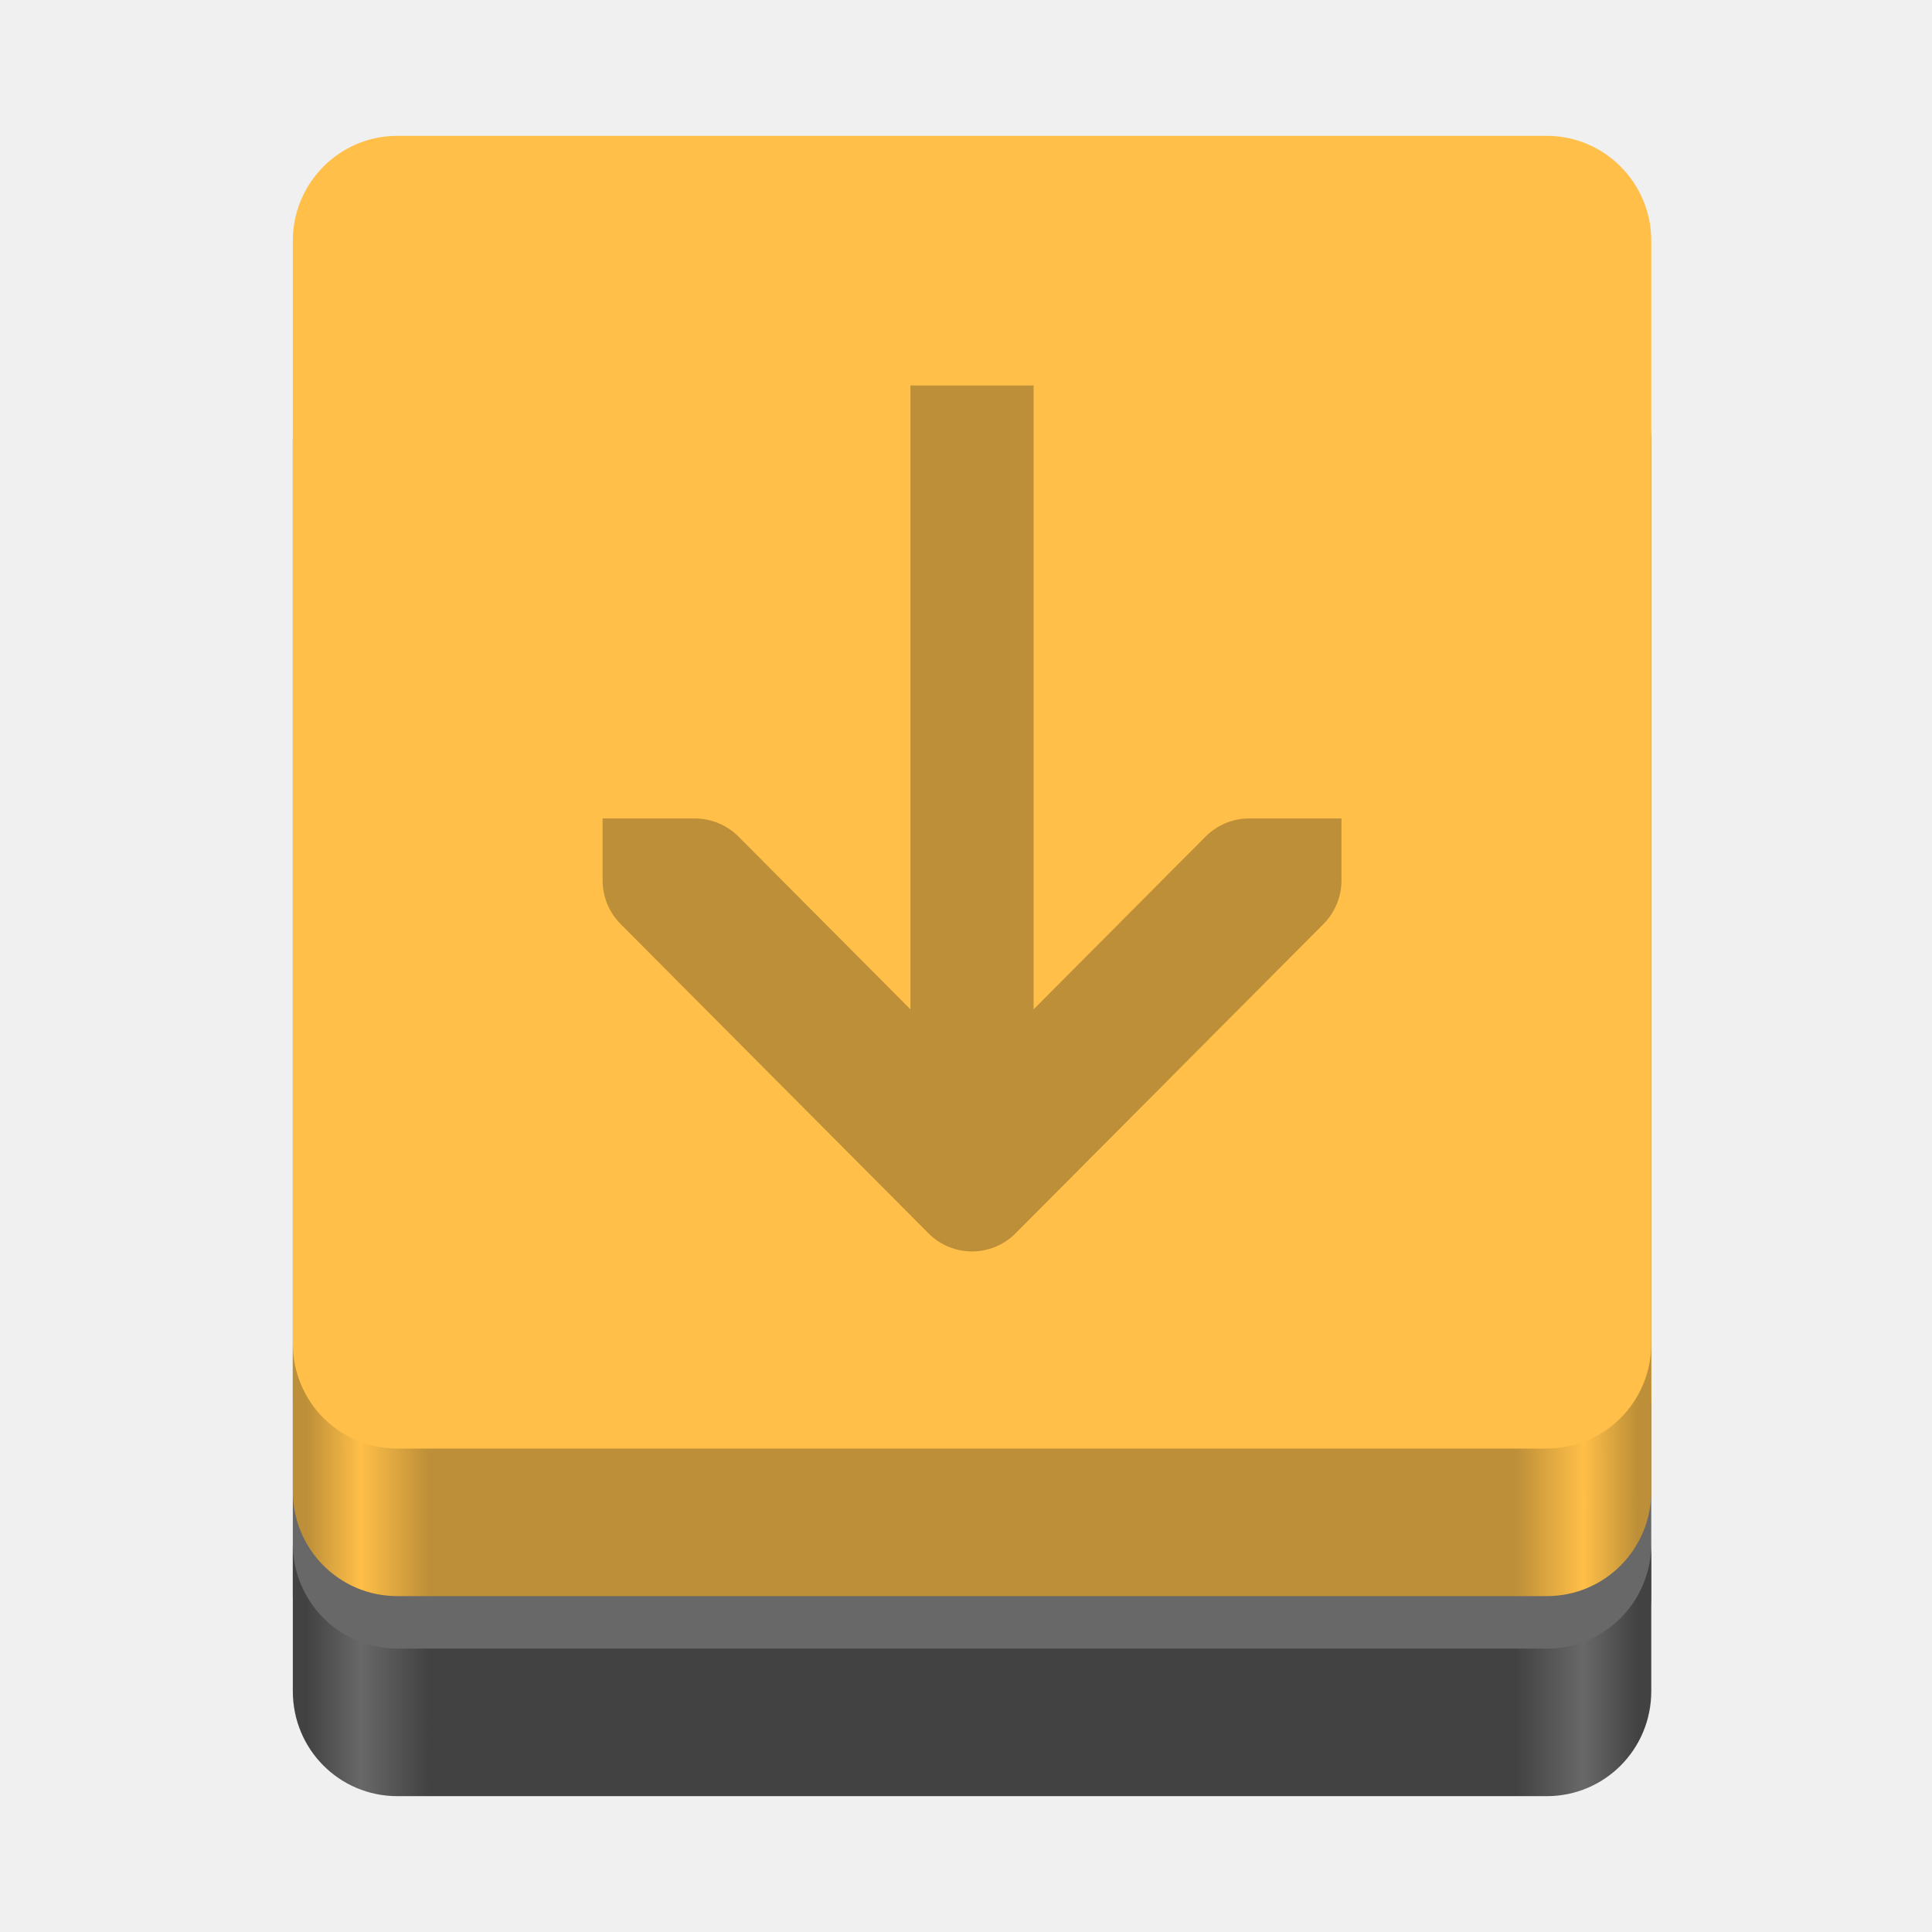
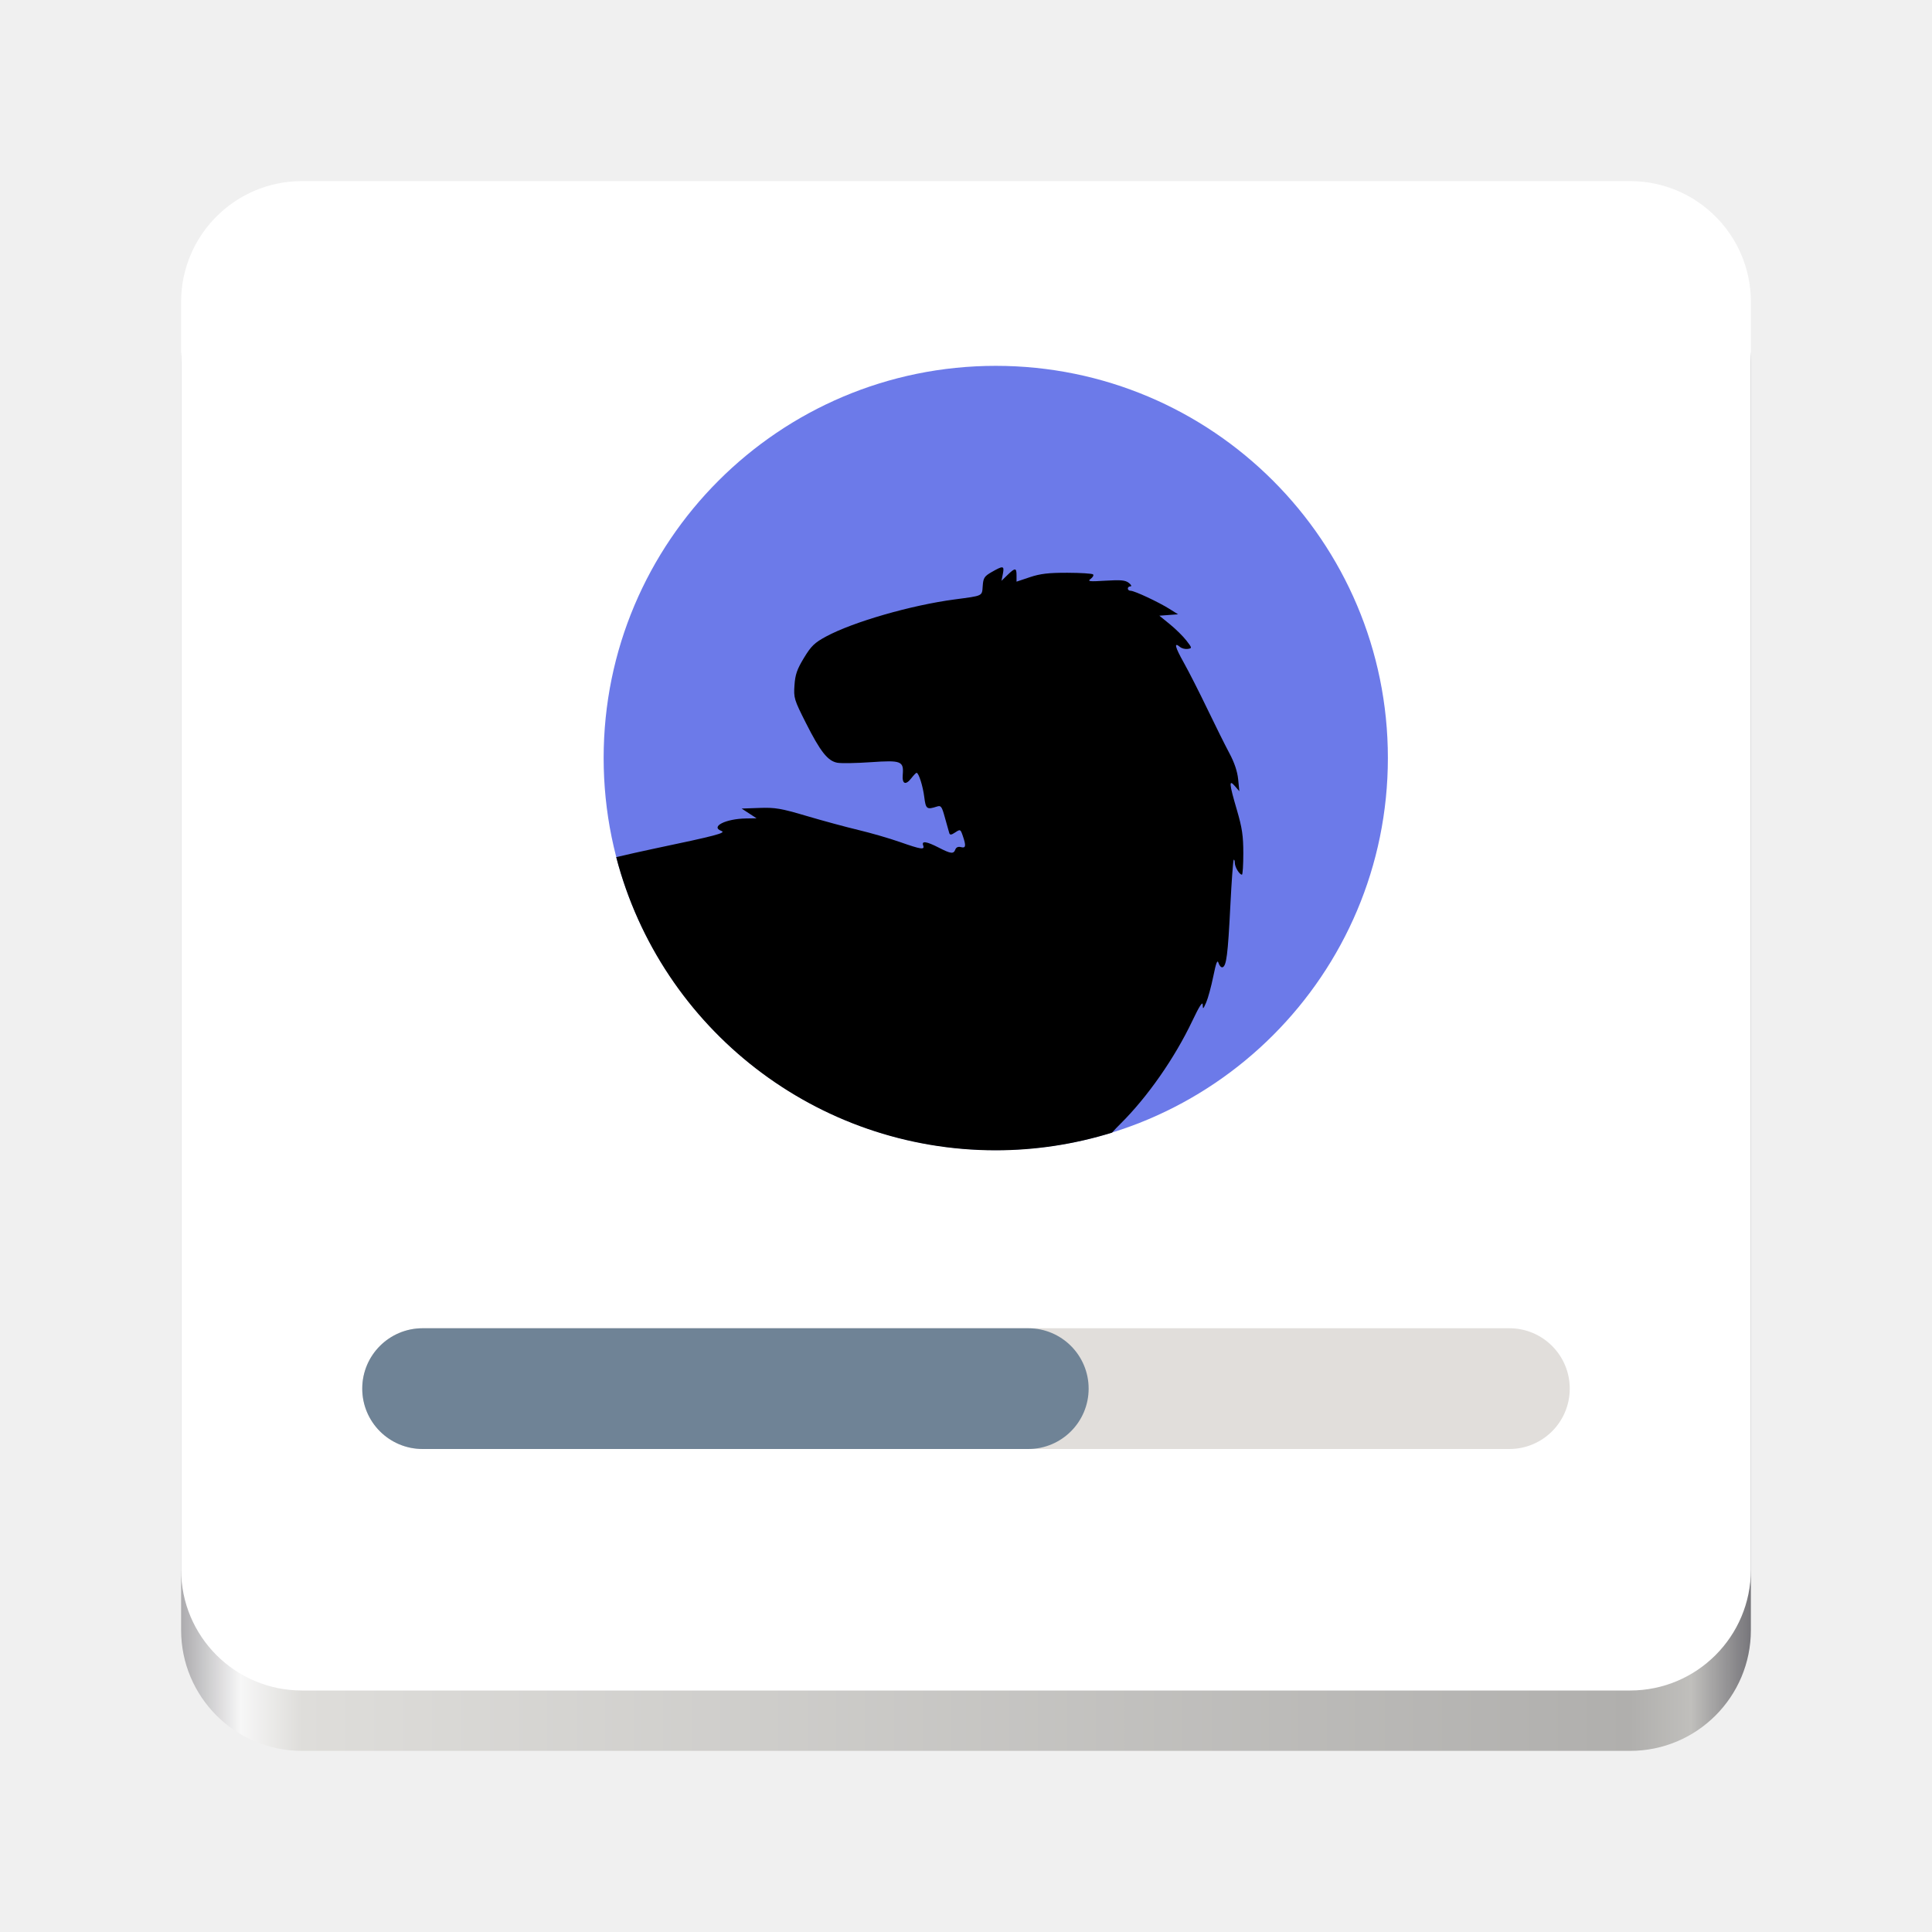
- <svg xmlns="http://www.w3.org/2000/svg" width="128" height="128" viewBox="0 0 128 128" fill="none" version="1.1" id="svg44">
-   <g id="g889">
-     <path d="m 26.323,22.253 h 76.155 c 3.823,0 6.923,3.114 6.923,6.955 v 76.539 c 0,3.841 -3.099,6.954 -6.923,6.954 H 26.323 c -3.823,0 -6.923,-3.114 -6.923,-6.954 V 29.208 c 0,-3.841 3.1,-6.955 6.923,-6.955 z" fill="#686868" id="path2" style="stroke-width:0.993" />
-     <path d="m 19.4,102.27 v 9.776 C 19.4,115.899 22.486,119 26.323,119 h 76.155 c 3.836,0 6.923,-3.101 6.923,-6.954 v -9.776 c 0,3.853 -3.087,6.954 -6.923,6.954 H 26.323 c -3.837,0 -6.923,-3.101 -6.923,-6.954 z" fill="url(#paint0_linear_1_47)" id="path4" style="fill:url(#paint0_linear_1_47);stroke-width:0.993" />
-     <path d="m 26.323,9 h 76.155 c 3.823,0 6.923,3.114 6.923,6.955 v 76.539 c 0,3.84 -3.099,6.955 -6.923,6.955 H 26.323 C 22.5,99.448 19.4,96.334 19.4,92.494 V 15.955 C 19.4,12.114 22.5,9 26.323,9 Z" fill="#ffbf48" id="path6" style="stroke-width:0.993" />
-     <path d="m 19.4,89.016 v 9.776 c 0,3.854 3.086,6.955 6.923,6.955 h 76.155 c 3.836,0 6.923,-3.101 6.923,-6.955 v -9.776 c 0,3.854 -3.087,6.955 -6.923,6.955 H 26.323 c -3.837,0 -6.923,-3.1 -6.923,-6.955 z" fill="url(#paint1_linear_1_47)" id="path8" style="fill:url(#paint1_linear_1_47);stroke-width:0.993" />
-     <path d="M 60.32,25.537 V 66.872 L 48.926,55.425 C 48.161,54.657 47.124,54.225 46.042,54.225 h -6.119 v 4.098 c 2.98e-4,1.087 0.43,2.129 1.195,2.897 l 20.398,20.491 c 1.593,1.6 4.175,1.6 5.768,0 l 20.398,-20.491 c 0.765,-0.768 1.195,-1.81 1.195,-2.897 0,-0.022 0,-0.044 0,-0.066 v -4.033 h -6.119 c -1.082,2.99e-4 -2.119,0.432 -2.884,1.201 L 68.479,66.872 V 25.537 Z" fill="#bd8f38" id="path10" style="stroke-width:0.993" />
-   </g>
-   <defs id="defs42">
-     <linearGradient id="paint0_linear_1_47" x1="19" y1="110.599" x2="109.799" y2="110.599" gradientUnits="userSpaceOnUse" gradientTransform="matrix(0.9912003,0,0,0.9957237,0.5671935,0.5088763)">
-       <stop offset="0.01" stop-color="#424242" id="stop12" />
-       <stop offset="0.05" stop-color="#686868" id="stop14" />
-       <stop offset="0.1" stop-color="#424242" id="stop16" />
-       <stop offset="0.5" stop-color="#424242" id="stop18" />
-       <stop offset="0.9" stop-color="#424242" id="stop20" />
-       <stop offset="0.95" stop-color="#686868" id="stop22" />
-       <stop offset="0.99" stop-color="#424242" id="stop24" />
-     </linearGradient>
-     <linearGradient id="paint1_linear_1_47" x1="19" y1="97.289" x2="109.799" y2="97.289" gradientUnits="userSpaceOnUse" gradientTransform="matrix(0.9912003,0,0,0.9957237,0.5671935,0.5088763)">
-       <stop offset="0.01" stop-color="#BD8F38" id="stop27" />
-       <stop offset="0.05" stop-color="#FFBF48" id="stop29" />
-       <stop offset="0.1" stop-color="#BD8F38" id="stop31" />
-       <stop offset="0.5" stop-color="#BD8F38" id="stop33" />
-       <stop offset="0.9" stop-color="#BD8F38" id="stop35" />
-       <stop offset="0.95" stop-color="#FFBF48" id="stop37" />
-       <stop offset="0.99" stop-color="#BD8F38" id="stop39" />
+ <svg xmlns="http://www.w3.org/2000/svg" xmlns:xlink="http://www.w3.org/1999/xlink" width="128" height="128" version="1.0" id="svg38">
+   <defs id="defs16">
+     <linearGradient xlink:href="#a" id="b" gradientUnits="userSpaceOnUse" gradientTransform="matrix(.23214 0 0 .32895 -8.567 435.827)" x1="88.596" y1="-449.394" x2="536.596" y2="-449.394" />
+     <linearGradient id="a">
+       <stop offset="0" stop-color="#acabae" id="stop3" />
+       <stop offset=".038" stop-color="#f7f7f7" id="stop5" />
+       <stop offset=".077" stop-color="#deddda" id="stop7" />
+       <stop offset=".923" stop-color="#b0afad" id="stop9" />
+       <stop offset=".962" stop-color="#c0bfbc" id="stop11" />
+       <stop offset="1" stop-color="#77767b" id="stop13" />
    </linearGradient>
  </defs>
+   <g transform="translate(0 -172)" id="g36">
+     <rect ry="8" rx="8" y="188" x="12" height="100" width="104" style="marker:none" fill="url(#b)" id="rect18" />
+     <rect style="marker:none" width="104" height="100" x="12" y="184" rx="8" ry="8" fill="#fff" id="rect20" />
+     <g transform="translate(-104 -365.5)" color="#000" id="g26">
+       <rect ry="4" rx="4" y="625.5" x="128" height="8" width="80" style="marker:none" overflow="visible" fill="#e1dedb" id="rect22" />
+       <rect ry="4" rx="4" y="625.5" x="128" height="8" width="48.125" style="marker:none;fill:#6f8396;fill-opacity:1" overflow="visible" fill="#3584e4" id="rect24" />
+     </g>
+     <g id="g1" transform="matrix(0.2045585,0,0,0.2045585,42.03858,178.646)" style="display:inline">
+       <path d="M 244,213 A 127,127 0 0 1 117,340 127,127 0 0 1 -10,213 127,127 0 0 1 117,86 127,127 0 0 1 244,213" style="fill:#6c7ae9;fill-rule:evenodd;stroke-width:2.206" id="path1" />
+       <path d="m 119,151.266 c -0.525,-0.014 -1.525,0.492 -3.241,1.474 -2.464,1.41 -2.795,1.914 -2.984,4.547 -0.242,3.355 0.224,3.131 -9.143,4.375 -14.071,1.869 -32.889,7.3 -41.604,12.008 -3.727,2.014 -4.82,3.073 -7.164,6.94 -2.239,3.692 -2.821,5.378 -3.058,8.855 -0.28,4.1 -0.111,4.652 3.707,12.213 4.698,9.304 7.075,12.307 10.187,12.875 1.236,0.225 6.145,0.14 10.909,-0.19 9.803,-0.678 10.635,-0.347 10.263,4.09 -0.25,2.998 0.93,3.487 2.752,1.14 0.764,-0.982 1.54,-1.786 1.725,-1.786 0.69,0 2.05,4.28 2.498,7.867 0.482,3.862 0.819,4.12 4.039,3.08 1.386,-0.448 1.634,-0.116 2.646,3.578 0.615,2.24 1.245,4.48 1.403,4.977 0.223,0.702 0.654,0.657 1.953,-0.206 1.618,-1.073 1.69,-1.04 2.437,1.133 1.117,3.246 0.983,4.06 -0.605,3.639 -0.874,-0.232 -1.535,0.05 -1.807,0.768 -0.578,1.527 -1.422,1.43 -5.422,-0.625 -3.91,-2.01 -5.587,-2.244 -5.002,-0.7 0.571,1.508 -0.608,1.336 -7.543,-1.097 -3.37,-1.183 -9.422,-2.936 -13.449,-3.895 -4.027,-0.959 -11.578,-3.006 -16.781,-4.547 -8.27,-2.45 -10.188,-2.775 -15.244,-2.595 l -5.785,0.203 2.425,1.578 2.426,1.576 -3.465,0.057 c -6.579,0.107 -11.599,2.66 -7.931,4.035 1.68,0.63 -1.779,1.54 -21.864,5.756 a 604,604 0 0 0 -12.214,2.73 127,127 0 0 0 122.89,94.955 127,127 0 0 0 37.694,-5.723 68,68 0 0 1 2.742,-2.867 c 8.76,-8.688 17.532,-21.25 23.265,-33.314 2.26,-4.754 3.346,-6.452 3.372,-5.264 0.033,1.592 0.139,1.525 1.119,-0.703 0.594,-1.351 1.627,-5.14 2.297,-8.418 0.934,-4.578 1.334,-5.587 1.722,-4.348 0.278,0.888 0.86,1.494 1.293,1.348 1.253,-0.423 1.72,-4.102 2.51,-19.754 0.407,-8.073 0.897,-14.837 1.088,-15.031 0.191,-0.194 0.358,0.252 0.37,0.992 0.023,1.368 1.498,3.803 2.306,3.803 h 0.004 l 0.006,-0.002 0.006,-0.002 c 0.236,-0.142 0.427,-3.203 0.427,-6.924 0,-5.654 -0.381,-8.23 -2.078,-14.016 -2.53,-8.629 -2.648,-10.051 -0.642,-7.736 l 1.433,1.658 -0.38,-3.861 c -0.251,-2.531 -1.224,-5.43 -2.827,-8.422 -1.344,-2.51 -4.57,-8.984 -7.168,-14.389 -2.598,-5.405 -6.034,-12.16 -7.636,-15.011 -2.845,-5.064 -3.249,-6.761 -1.198,-5.037 0.56,0.47 1.685,0.753 2.498,0.627 1.448,-0.225 1.439,-0.282 -0.437,-2.711 -1.054,-1.365 -3.456,-3.734 -5.336,-5.264 l -3.418,-2.783 3.027,-0.225 3.03,-0.226 -2.772,-1.739 c -3.575,-2.243 -11.35,-5.88 -12.568,-5.88 -1.184,0 -1.26,-1.396 -0.078,-1.426 0.484,-0.013 0.254,-0.508 -0.52,-1.121 -1.113,-0.883 -2.596,-1.025 -7.527,-0.721 -5.29,0.326 -5.963,0.246 -4.852,-0.576 0.71,-0.526 1.067,-1.182 0.793,-1.46 -0.274,-0.277 -4.016,-0.516 -8.314,-0.529 -6.086,-0.018 -8.775,0.3 -12.147,1.428 l -4.33,1.45 v -2.032 c 0,-2.516 -0.444,-2.537 -2.918,-0.137 l -1.955,1.897 0.443,-2.246 c 0.28,-1.414 0.296,-2.098 -0.298,-2.114 z" style="fill:#000000;fill-rule:evenodd;stroke-width:2.206" id="path2" />
+     </g>
+   </g>
</svg>
